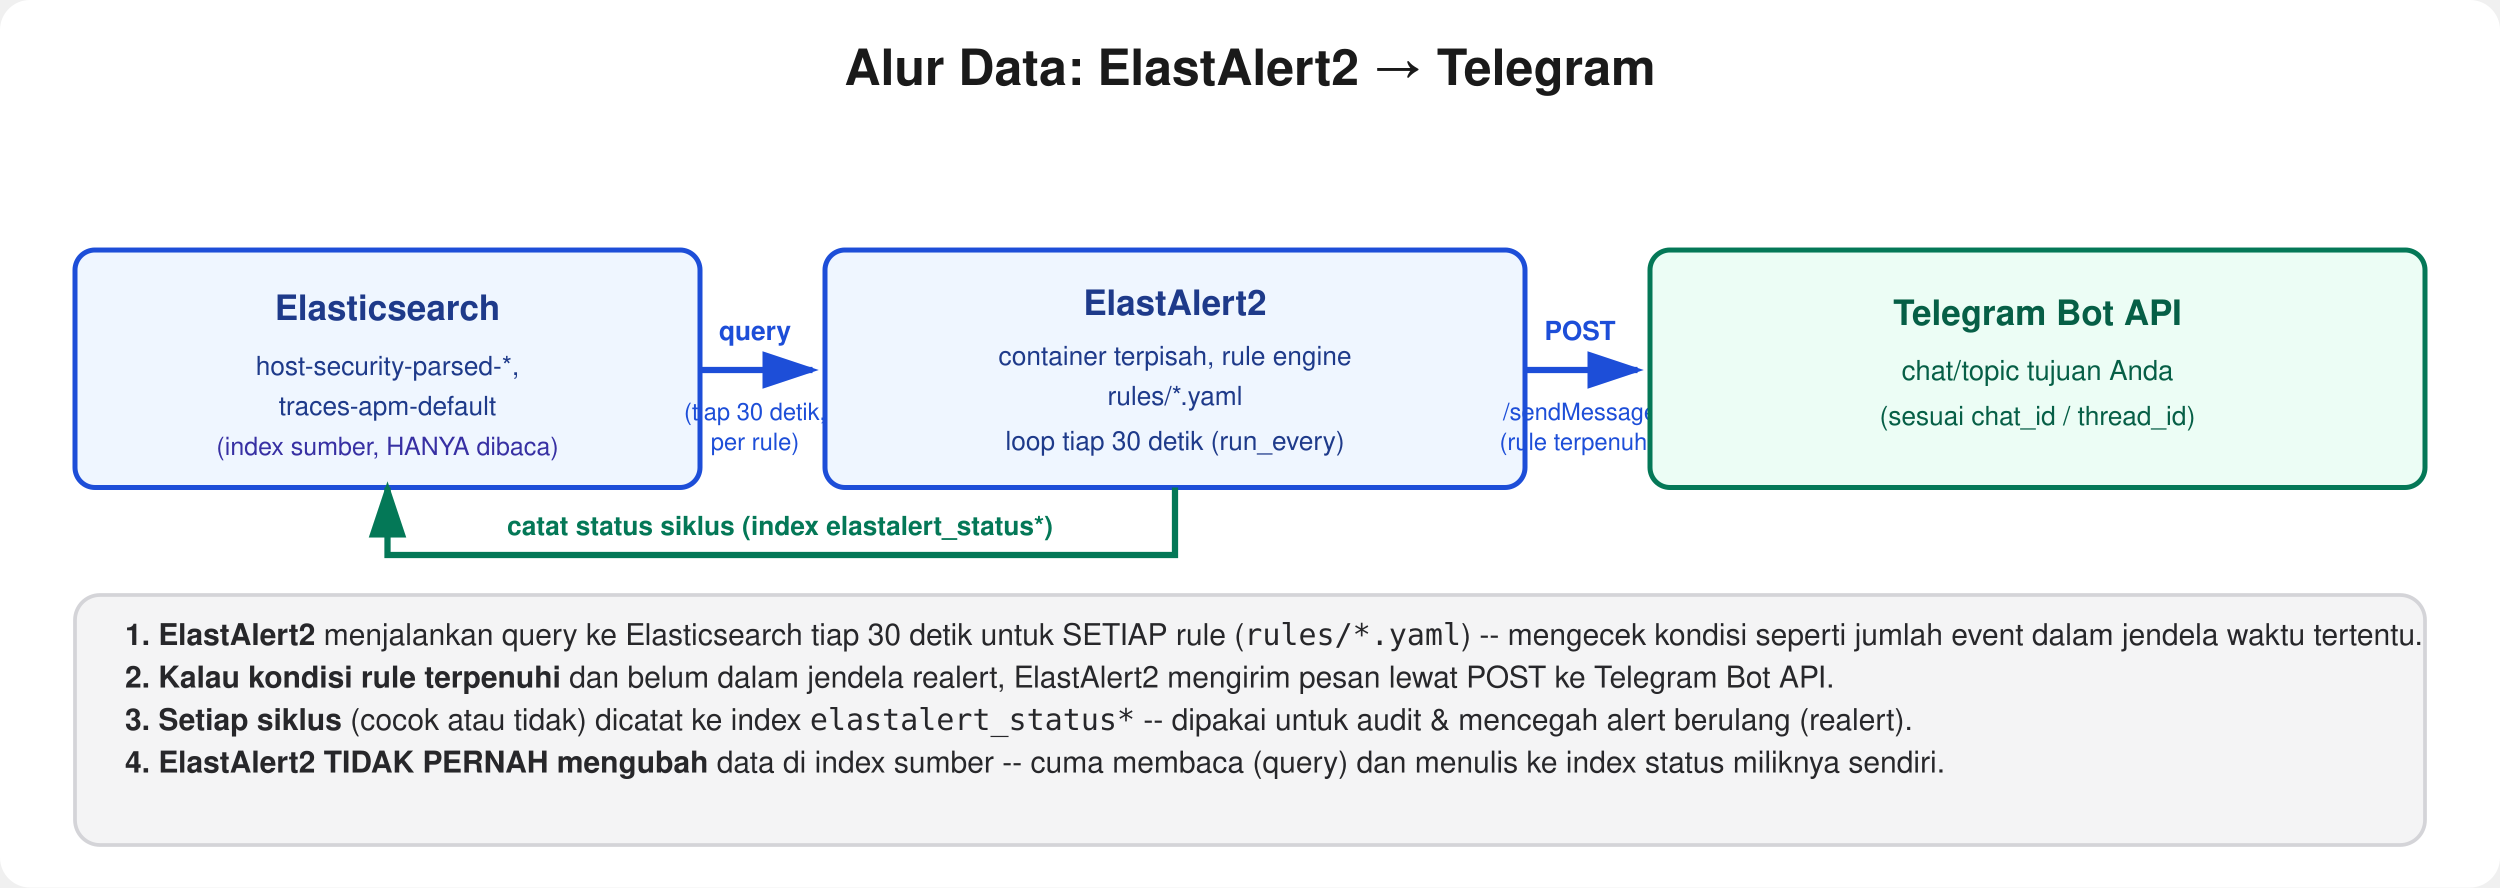
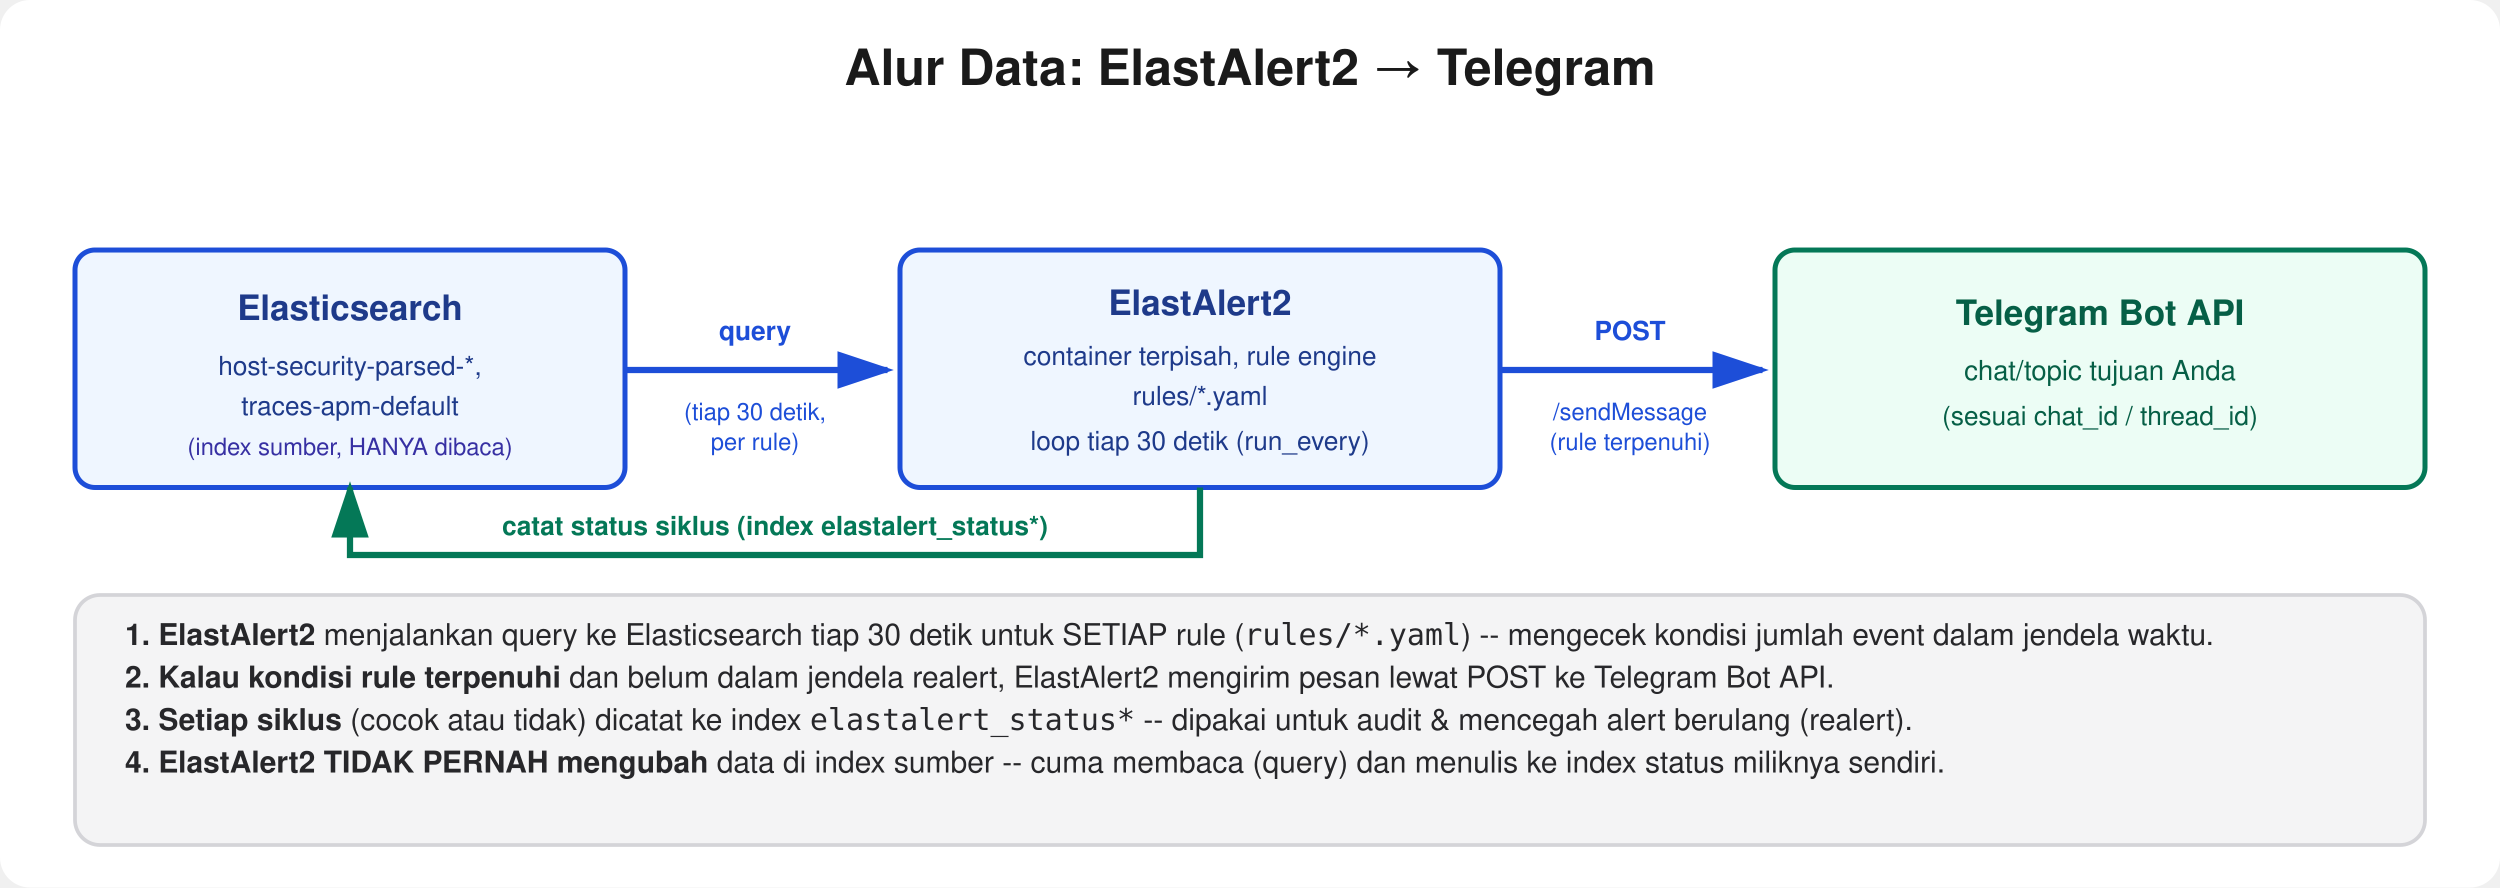
<svg xmlns="http://www.w3.org/2000/svg" viewBox="0 0 1000 355" font-family="Helvetica, Arial, sans-serif">
  <rect x="0" y="0" width="1000" height="355" fill="#ffffff" rx="12" />
  <text x="500" y="34" text-anchor="middle" font-size="20" font-weight="700" fill="#1a1a1a">Alur Data: ElastAlert2 → Telegram</text>
  <defs>
    <marker id="arrowEa" markerWidth="10" markerHeight="10" refX="8" refY="3" orient="auto" markerUnits="strokeWidth">
      <path d="M0,0 L0,6 L9,3 z" fill="#1d4ed8" />
    </marker>
    <marker id="arrowEaGreen" markerWidth="10" markerHeight="10" refX="8" refY="3" orient="auto" markerUnits="strokeWidth">
      <path d="M0,0 L0,6 L9,3 z" fill="#047857" />
    </marker>
  </defs>
-   <rect x="30" y="100" width="250" height="95" rx="8" fill="#eff6ff" stroke="#1d4ed8" stroke-width="2" />
-   <text x="155" y="128" text-anchor="middle" font-size="14" font-weight="700" fill="#1e3a8a">Elasticsearch</text>
-   <text x="155" y="150" text-anchor="middle" font-size="10.5" fill="#1e3a8a">host-security-parsed-*,</text>
-   <text x="155" y="166" text-anchor="middle" font-size="10.5" fill="#1e3a8a">traces-apm-default</text>
-   <text x="155" y="182" text-anchor="middle" font-size="10" fill="#3730a3">(index sumber, HANYA dibaca)</text>
-   <path d="M 280 148 L 325 148" stroke="#1d4ed8" stroke-width="2.5" fill="none" marker-end="url(#arrowEa)" />
+   <rect x="30" y="100" width="220" height="95" rx="8" fill="#eff6ff" stroke="#1d4ed8" stroke-width="2" />
+   <text x="140" y="128" text-anchor="middle" font-size="14" font-weight="700" fill="#1e3a8a">Elasticsearch</text>
+   <text x="140" y="150" text-anchor="middle" font-size="10.5" fill="#1e3a8a">host-security-parsed-*,</text>
+   <text x="140" y="166" text-anchor="middle" font-size="10.5" fill="#1e3a8a">traces-apm-default</text>
+   <text x="140" y="182" text-anchor="middle" font-size="9.5" fill="#3730a3">(index sumber, HANYA dibaca)</text>
+   <path d="M 250 148 L 355 148" stroke="#1d4ed8" stroke-width="2.5" fill="none" marker-end="url(#arrowEa)" />
  <text x="302" y="136" text-anchor="middle" font-size="10.5" font-weight="700" fill="#1d4ed8">query</text>
  <text x="302" y="168" text-anchor="middle" font-size="9.5" fill="#1d4ed8">(tiap 30 detik,</text>
  <text x="302" y="180" text-anchor="middle" font-size="9.5" fill="#1d4ed8">per rule)</text>
-   <rect x="330" y="100" width="280" height="95" rx="8" fill="#eff6ff" stroke="#1d4ed8" stroke-width="2" />
-   <text x="470" y="126" text-anchor="middle" font-size="14" font-weight="700" fill="#1e3a8a">ElastAlert2</text>
-   <text x="470" y="146" text-anchor="middle" font-size="10.5" fill="#1e3a8a">container terpisah, rule engine</text>
-   <text x="470" y="162" text-anchor="middle" font-size="10.5" fill="#1e3a8a">rules/*.yaml</text>
-   <text x="470" y="180" text-anchor="middle" font-size="10.5" fill="#1e3a8a">loop tiap 30 detik (run_every)</text>
-   <path d="M 610 148 L 655 148" stroke="#1d4ed8" stroke-width="2.5" fill="none" marker-end="url(#arrowEa)" />
-   <text x="632" y="136" text-anchor="middle" font-size="10.5" font-weight="700" fill="#1d4ed8">POST</text>
-   <text x="632" y="168" text-anchor="middle" font-size="9.5" fill="#1d4ed8">/sendMessage</text>
-   <text x="632" y="180" text-anchor="middle" font-size="9.5" fill="#1d4ed8">(rule terpenuhi)</text>
-   <rect x="660" y="100" width="310" height="95" rx="8" fill="#ecfdf5" stroke="#047857" stroke-width="2" />
-   <text x="815" y="130" text-anchor="middle" font-size="14" font-weight="700" fill="#065f46">Telegram Bot API</text>
-   <text x="815" y="152" text-anchor="middle" font-size="11" fill="#065f46">chat/topic tujuan Anda</text>
-   <text x="815" y="170" text-anchor="middle" font-size="10.5" fill="#065f46">(sesuai chat_id / thread_id)</text>
-   <path d="M 470 195 L 470 222 L 155 222 L 155 195" stroke="#047857" stroke-width="2.5" fill="none" marker-end="url(#arrowEaGreen)" />
-   <text x="312" y="214" text-anchor="middle" font-size="10.5" font-weight="700" fill="#047857">catat status siklus (index elastalert_status*)</text>
+   <rect x="360" y="100" width="240" height="95" rx="8" fill="#eff6ff" stroke="#1d4ed8" stroke-width="2" />
+   <text x="480" y="126" text-anchor="middle" font-size="14" font-weight="700" fill="#1e3a8a">ElastAlert2</text>
+   <text x="480" y="146" text-anchor="middle" font-size="10.5" fill="#1e3a8a">container terpisah, rule engine</text>
+   <text x="480" y="162" text-anchor="middle" font-size="10.5" fill="#1e3a8a">rules/*.yaml</text>
+   <text x="480" y="180" text-anchor="middle" font-size="10.5" fill="#1e3a8a">loop tiap 30 detik (run_every)</text>
+   <path d="M 600 148 L 705 148" stroke="#1d4ed8" stroke-width="2.5" fill="none" marker-end="url(#arrowEa)" />
+   <text x="652" y="136" text-anchor="middle" font-size="10.5" font-weight="700" fill="#1d4ed8">POST</text>
+   <text x="652" y="168" text-anchor="middle" font-size="9.5" fill="#1d4ed8">/sendMessage</text>
+   <text x="652" y="180" text-anchor="middle" font-size="9.5" fill="#1d4ed8">(rule terpenuhi)</text>
+   <rect x="710" y="100" width="260" height="95" rx="8" fill="#ecfdf5" stroke="#047857" stroke-width="2" />
+   <text x="840" y="130" text-anchor="middle" font-size="14" font-weight="700" fill="#065f46">Telegram Bot API</text>
+   <text x="840" y="152" text-anchor="middle" font-size="11" fill="#065f46">chat/topic tujuan Anda</text>
+   <text x="840" y="170" text-anchor="middle" font-size="10.5" fill="#065f46">(sesuai chat_id / thread_id)</text>
+   <path d="M 480 195 L 480 222 L 140 222 L 140 195" stroke="#047857" stroke-width="2.5" fill="none" marker-end="url(#arrowEaGreen)" />
+   <text x="310" y="214" text-anchor="middle" font-size="10.5" font-weight="700" fill="#047857">catat status siklus (index elastalert_status*)</text>
  <rect x="30" y="238" width="940" height="100" rx="10" fill="#f4f4f5" stroke="#d4d4d8" stroke-width="1.5" />
  <text x="50" y="258" font-size="12" fill="#27272a">
-     <tspan font-weight="700">1. ElastAlert2</tspan> menjalankan query ke Elasticsearch tiap 30 detik untuk SETIAP rule (<tspan font-family="monospace">rules/*.yaml</tspan>) -- mengecek kondisi seperti jumlah event dalam jendela waktu tertentu.</text>
+     <tspan font-weight="700">1. ElastAlert2</tspan> menjalankan query ke Elasticsearch tiap 30 detik untuk SETIAP rule (<tspan font-family="monospace">rules/*.yaml</tspan>) -- mengecek kondisi jumlah event dalam jendela waktu.</text>
  <text x="50" y="275" font-size="12" fill="#27272a">
    <tspan font-weight="700">2. Kalau kondisi rule terpenuhi</tspan> dan belum dalam jendela realert, ElastAlert2 mengirim pesan lewat POST ke Telegram Bot API.</text>
  <text x="50" y="292" font-size="12" fill="#27272a">
    <tspan font-weight="700">3. Setiap siklus</tspan> (cocok atau tidak) dicatat ke index <tspan font-family="monospace">elastalert_status*</tspan> -- dipakai untuk audit &amp; mencegah alert berulang (realert).</text>
  <text x="50" y="309" font-size="12" fill="#27272a">
    <tspan font-weight="700">4. ElastAlert2 TIDAK PERNAH mengubah</tspan> data di index sumber -- cuma membaca (query) dan menulis ke index status miliknya sendiri.</text>
</svg>
